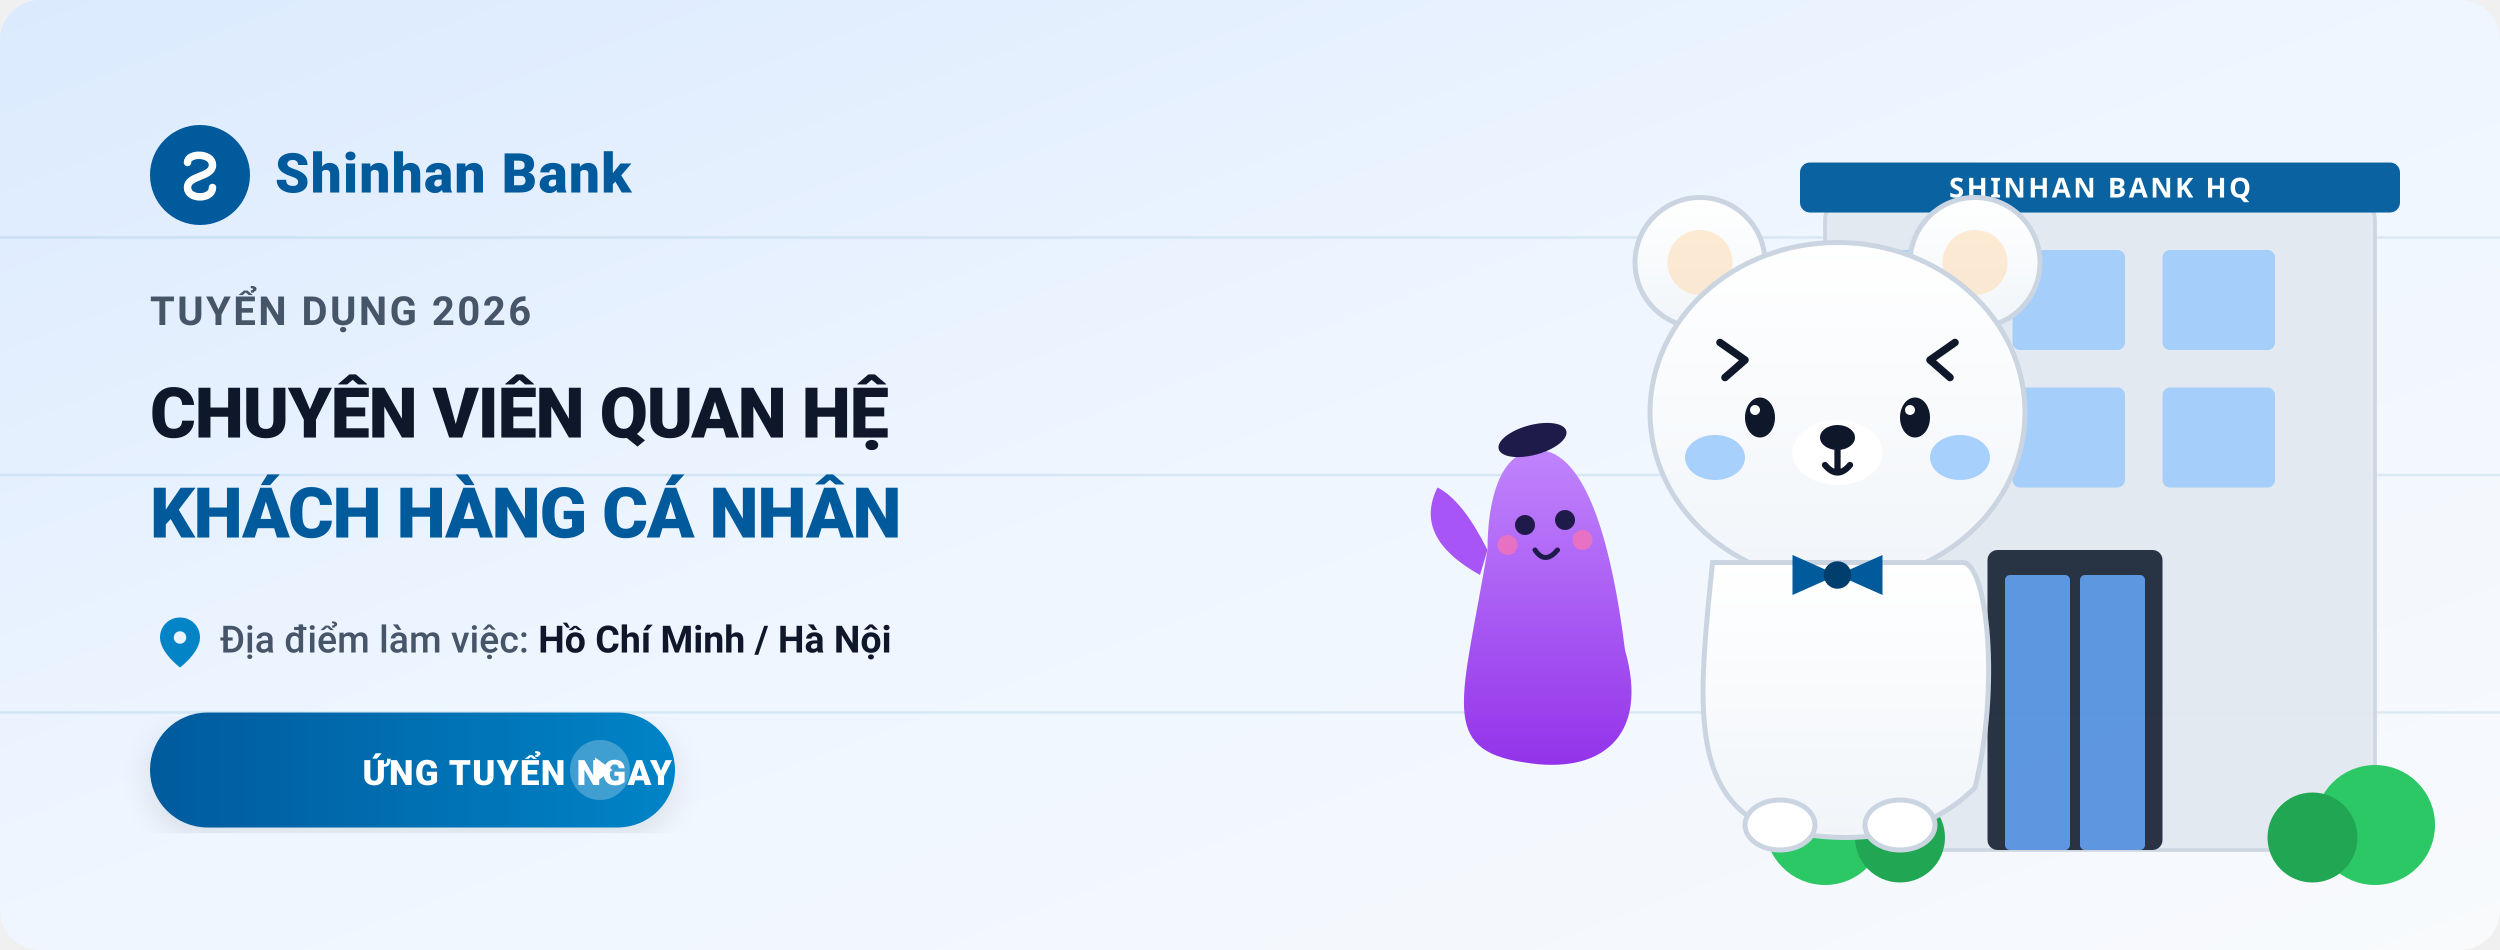
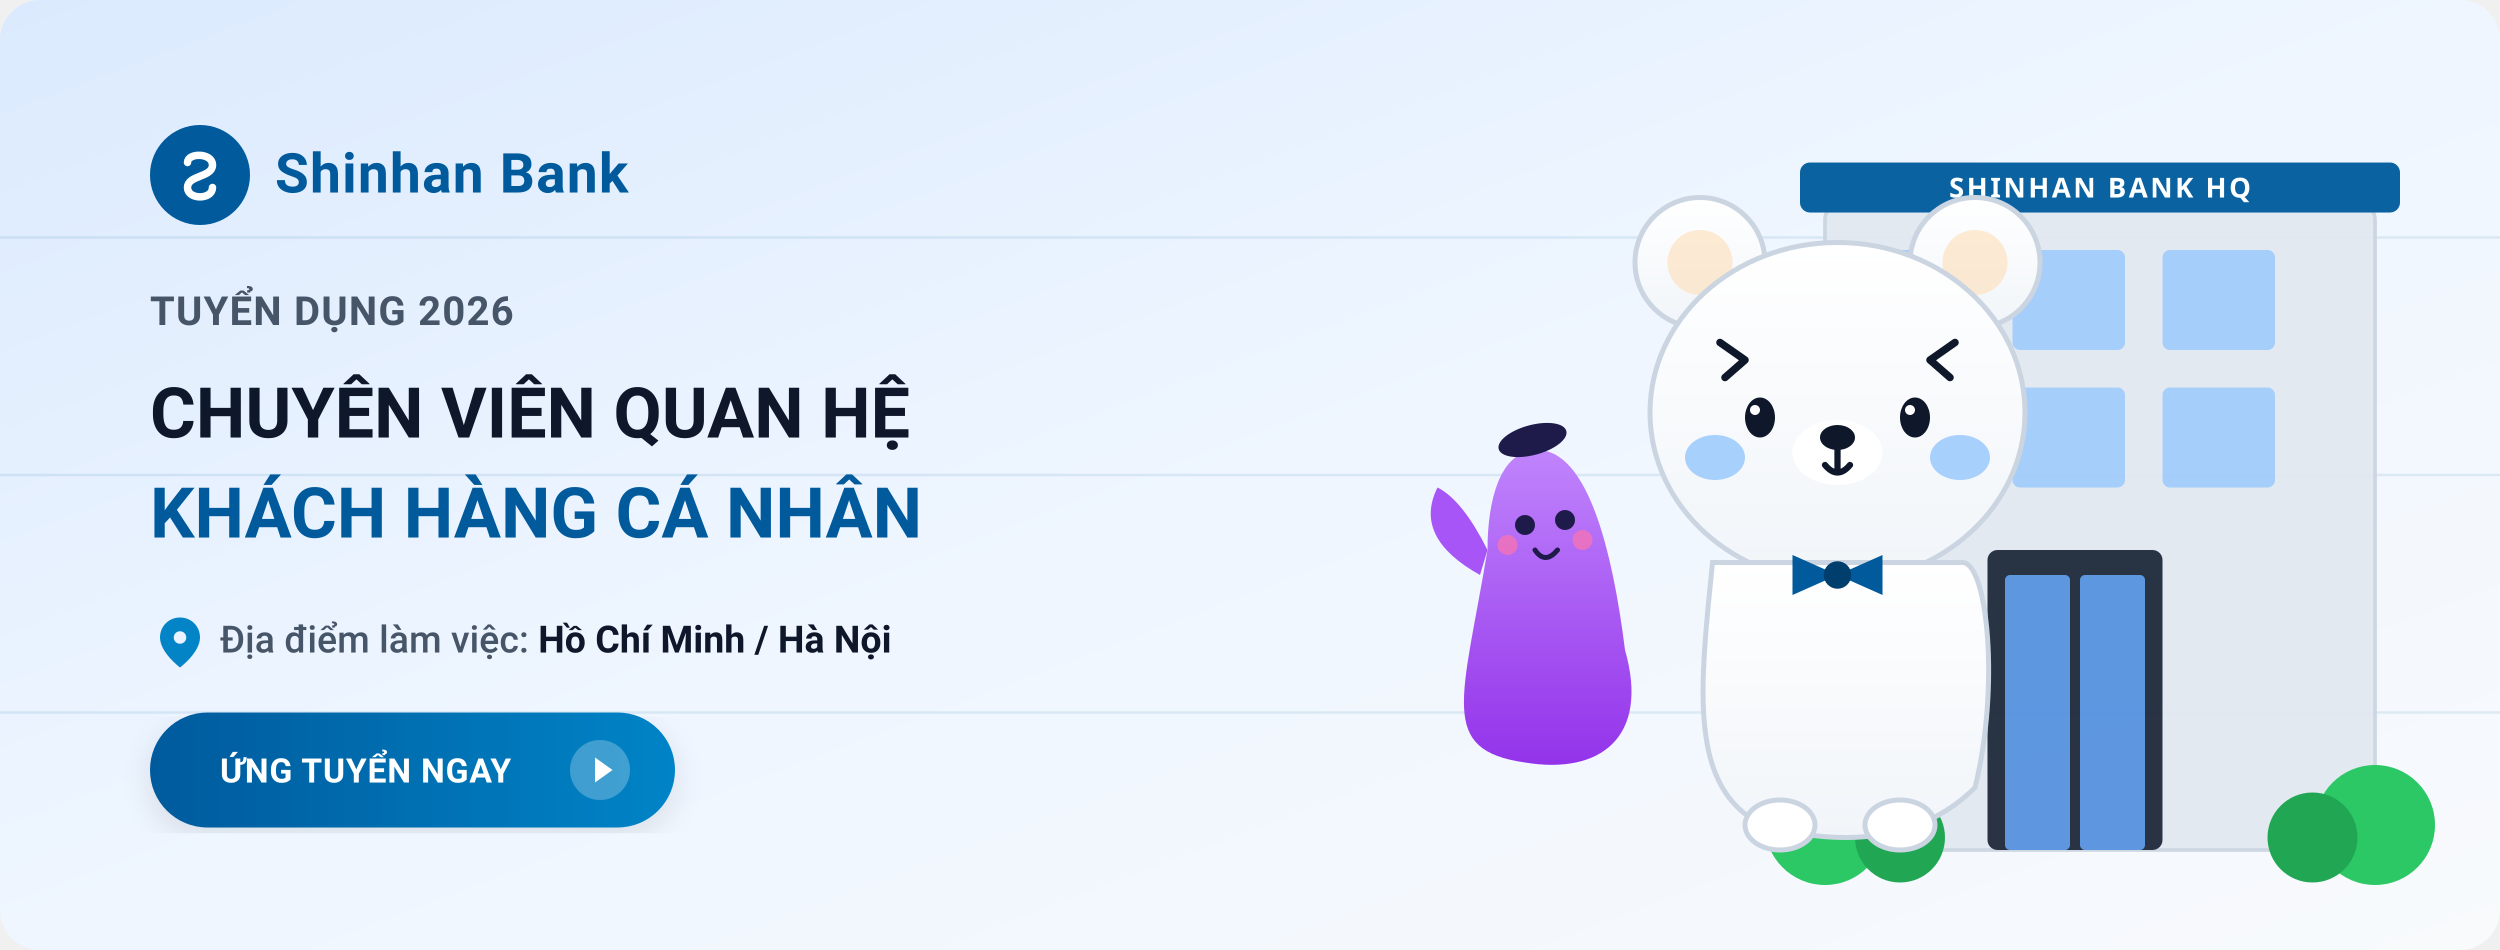
<svg xmlns="http://www.w3.org/2000/svg" viewBox="0 0 1000 380" width="1000" height="380">
  <defs>
    <linearGradient id="bg" x1="0%" y1="0%" x2="100%" y2="100%">
      <stop offset="0%" stop-color="#dbeafe" />
      <stop offset="50%" stop-color="#eff6ff" />
      <stop offset="100%" stop-color="#f8fafc" />
    </linearGradient>
    <linearGradient id="btnGrad" x1="0%" y1="0%" x2="100%" y2="0%">
      <stop offset="0%" stop-color="#005A9C" />
      <stop offset="100%" stop-color="#0284c7" />
    </linearGradient>
    <linearGradient id="bearGrad" x1="0%" y1="0%" x2="0%" y2="100%">
      <stop offset="0%" stop-color="#ffffff" />
      <stop offset="100%" stop-color="#f1f5f9" />
    </linearGradient>
    <linearGradient id="purpleGrad" x1="0%" y1="0%" x2="0%" y2="100%">
      <stop offset="0%" stop-color="#c084fc" />
      <stop offset="100%" stop-color="#9333ea" />
    </linearGradient>
    <filter id="shadow" x="-5%" y="-5%" width="110%" height="110%">
      <feDropShadow dx="0" dy="4" stdDeviation="6" flood-opacity="0.1" />
    </filter>
  </defs>
  <rect width="1000" height="380" rx="16" fill="url(#bg)" />
  <g opacity="0.1" stroke="#005A9C" stroke-width="1">
    <line x1="0" y1="95" x2="1000" y2="95" />
    <line x1="0" y1="190" x2="1000" y2="190" />
    <line x1="0" y1="285" x2="1000" y2="285" />
  </g>
  <g transform="translate(60, 50)">
    <g transform="translate(0, 0)">
      <circle cx="20" cy="20" r="20" fill="#005A9C" />
      <path d="M15 15 C15 11 25 11 25 16 C25 21 15 20 15 25 C15 30 25 30 25 25" stroke="#ffffff" stroke-width="3" stroke-linecap="round" fill="none" />
-       <text x="50" y="27" font-family="-apple-system, BlinkMacSystemFont, 'Segoe UI', Roboto, sans-serif" font-size="22" font-weight="800" fill="#005A9C" letter-spacing="0.5">Shinhan Bank</text>
+       <text x="50" y="27" font-family="'Segoe UI', Roboto, Helvetica, Arial, sans-serif" font-size="22" font-weight="700" fill="#005A9C" letter-spacing="0.5">Shinhan Bank</text>
    </g>
-     <text x="0" y="80" font-family="-apple-system, BlinkMacSystemFont, 'Segoe UI', Roboto, sans-serif" font-size="16" font-weight="700" fill="#475569" letter-spacing="1">TUYỂN DỤNG 2026</text>
-     <text x="0" y="125" font-family="-apple-system, BlinkMacSystemFont, 'Segoe UI', Roboto, sans-serif" font-size="28" font-weight="900" fill="#0f172a" letter-spacing="-0.5">
+     <text x="0" y="80" font-family="'Segoe UI', Roboto, Helvetica, Arial, sans-serif" font-size="16" font-weight="600" fill="#475569" letter-spacing="0.5">TUYỂN DỤNG 2026</text>
+     <text x="0" y="125" font-family="'Segoe UI', Roboto, Helvetica, Arial, sans-serif" font-size="28" font-weight="700" fill="#0f172a">
      CHUYÊN VIÊN QUAN HỆ
    </text>
-     <text x="0" y="165" font-family="-apple-system, BlinkMacSystemFont, 'Segoe UI', Roboto, sans-serif" font-size="28" font-weight="900" fill="#005A9C" letter-spacing="-0.5">
+     <text x="0" y="165" font-family="'Segoe UI', Roboto, Helvetica, Arial, sans-serif" font-size="28" font-weight="700" fill="#005A9C">
      KHÁCH HÀNG CÁ NHÂN
    </text>
    <g transform="translate(0, 195)">
      <path d="M12 2 C7.5 2 4 5.5 4 10 C4 16 12 22 12 22 C12 22 20 16 20 10 C20 5.5 16.5 2 12 2 Z M12 12.5 C10.6 12.5 9.5 11.4 9.5 10 C9.5 8.6 10.6 7.5 12 7.5 C13.4 7.5 14.5 8.6 14.5 10 C14.5 11.4 13.4 12.5 12 12.5 Z" fill="#0284c7" />
-       <text x="28" y="16" font-family="-apple-system, BlinkMacSystemFont, 'Segoe UI', Roboto, sans-serif" font-size="15" font-weight="500" fill="#475569">
+       <text x="28" y="16" font-family="'Segoe UI', Roboto, Helvetica, Arial, sans-serif" font-size="15" font-weight="500" fill="#475569">
        Địa điểm làm việc: <tspan font-weight="700" fill="#0f172a">Hồ Chí Minh / Hà Nội</tspan>
      </text>
    </g>
    <g transform="translate(0, 235)" filter="url(#shadow)">
      <rect width="210" height="46" rx="23" fill="url(#btnGrad)" />
-       <text x="85" y="29" font-family="-apple-system, BlinkMacSystemFont, 'Segoe UI', Roboto, sans-serif" font-size="14" font-weight="800" fill="#ffffff" letter-spacing="0.5">ỨNG TUYỂN NGAY</text>
+       <text x="28" y="28" font-family="'Segoe UI', Roboto, Helvetica, Arial, sans-serif" font-size="13.5" font-weight="700" fill="#ffffff" letter-spacing="0.3">ỨNG TUYỂN NGAY</text>
      <circle cx="180" cy="23" r="12" fill="#ffffff" fill-opacity="0.25" />
      <polygon points="178,18 185,23 178,28" fill="#ffffff" />
    </g>
  </g>
  <g transform="translate(560, 40)">
    <g opacity="0.95">
      <rect x="170" y="40" width="220" height="260" rx="8" fill="#e2e8f0" stroke="#cbd5e1" stroke-width="1.5" />
      <rect x="160" y="25" width="240" height="20" rx="4" fill="#005A9C" />
      <text x="280" y="39" text-anchor="middle" font-family="sans-serif" fill="#ffffff" font-size="11" font-weight="bold" letter-spacing="1">SHINHAN BANK HQ</text>
      <g fill="#93c5fd" opacity="0.8">
        <rect x="185" y="60" width="45" height="40" rx="3" />
        <rect x="245" y="60" width="45" height="40" rx="3" />
        <rect x="305" y="60" width="45" height="40" rx="3" />
        <rect x="185" y="115" width="45" height="40" rx="3" />
        <rect x="245" y="115" width="45" height="40" rx="3" />
        <rect x="305" y="115" width="45" height="40" rx="3" />
      </g>
      <rect x="235" y="180" width="70" height="120" rx="4" fill="#1e293b" />
      <rect x="242" y="190" width="26" height="110" rx="2" fill="#60a5fa" opacity="0.85" />
      <rect x="272" y="190" width="26" height="110" rx="2" fill="#60a5fa" opacity="0.85" />
      <circle cx="170" cy="290" r="24" fill="#22c55e" />
      <circle cx="200" cy="295" r="18" fill="#16a34a" />
      <circle cx="390" cy="290" r="24" fill="#22c55e" />
      <circle cx="365" cy="295" r="18" fill="#16a34a" />
    </g>
    <g transform="translate(10, 110)">
      <path d="M25 70 C15 130 5 150 40 155 C70 160 90 145 80 110 C75 70 65 30 45 30 C30 30 25 50 25 70 Z" fill="url(#purpleGrad)" />
      <ellipse cx="43" cy="26" rx="14" ry="6" fill="#1e1b4b" transform="rotate(-15 43 26)" />
      <circle cx="40" cy="60" r="4" fill="#1e1b4b" />
      <circle cx="56" cy="58" r="4" fill="#1e1b4b" />
      <circle cx="33" cy="68" r="4" fill="#f472b6" opacity="0.8" />
      <circle cx="63" cy="66" r="4" fill="#f472b6" opacity="0.8" />
      <path d="M44 70 Q48 76 53 70" stroke="#1e1b4b" stroke-width="2" stroke-linecap="round" fill="none" />
      <path d="M22 80 Q-5 65 5 45 Q15 50 25 70" fill="#a855f7" />
    </g>
    <g transform="translate(80, 25)">
      <circle cx="40" cy="40" r="26" fill="url(#bearGrad)" stroke="#cbd5e1" stroke-width="2" />
      <circle cx="40" cy="40" r="13" fill="#fed7aa" opacity="0.5" />
      <circle cx="150" cy="40" r="26" fill="url(#bearGrad)" stroke="#cbd5e1" stroke-width="2" />
      <circle cx="150" cy="40" r="13" fill="#fed7aa" opacity="0.5" />
      <ellipse cx="95" cy="100" rx="75" ry="68" fill="url(#bearGrad)" stroke="#cbd5e1" stroke-width="2" />
      <path d="M48 72 L58 79 L50 86" stroke="#0f172a" stroke-width="3" stroke-linecap="round" stroke-linejoin="round" fill="none" />
      <path d="M142 72 L132 79 L140 86" stroke="#0f172a" stroke-width="3" stroke-linecap="round" stroke-linejoin="round" fill="none" />
      <ellipse cx="64" cy="102" rx="6" ry="8" fill="#0f172a" />
      <ellipse cx="126" cy="102" rx="6" ry="8" fill="#0f172a" />
      <circle cx="62" cy="99" r="2" fill="#ffffff" />
      <circle cx="124" cy="99" r="2" fill="#ffffff" />
      <ellipse cx="46" cy="118" rx="12" ry="9" fill="#93c5fd" opacity="0.8" />
      <ellipse cx="144" cy="118" rx="12" ry="9" fill="#93c5fd" opacity="0.8" />
      <ellipse cx="95" cy="116" rx="18" ry="13" fill="#ffffff" />
      <ellipse cx="95" cy="110" rx="7" ry="5" fill="#0f172a" />
      <path d="M95 115 L95 124 M90 121 Q95 127 100 121" stroke="#0f172a" stroke-width="2.5" stroke-linecap="round" fill="none" />
      <path d="M45 160 C40 210 35 250 65 265 C100 275 130 270 150 250 C160 210 155 160 145 160 Z" fill="url(#bearGrad)" stroke="#cbd5e1" stroke-width="2" />
      <g transform="translate(95, 165)">
        <polygon points="-18,-8 0,0 -18,8" fill="#005A9C" />
        <polygon points="18,-8 0,0 18,8" fill="#005A9C" />
        <circle cx="0" cy="0" r="5.5" fill="#003e6d" />
      </g>
      <ellipse cx="72" cy="265" rx="14" ry="10" fill="#ffffff" stroke="#cbd5e1" stroke-width="2" />
      <ellipse cx="120" cy="265" rx="14" ry="10" fill="#ffffff" stroke="#cbd5e1" stroke-width="2" />
    </g>
  </g>
</svg>
